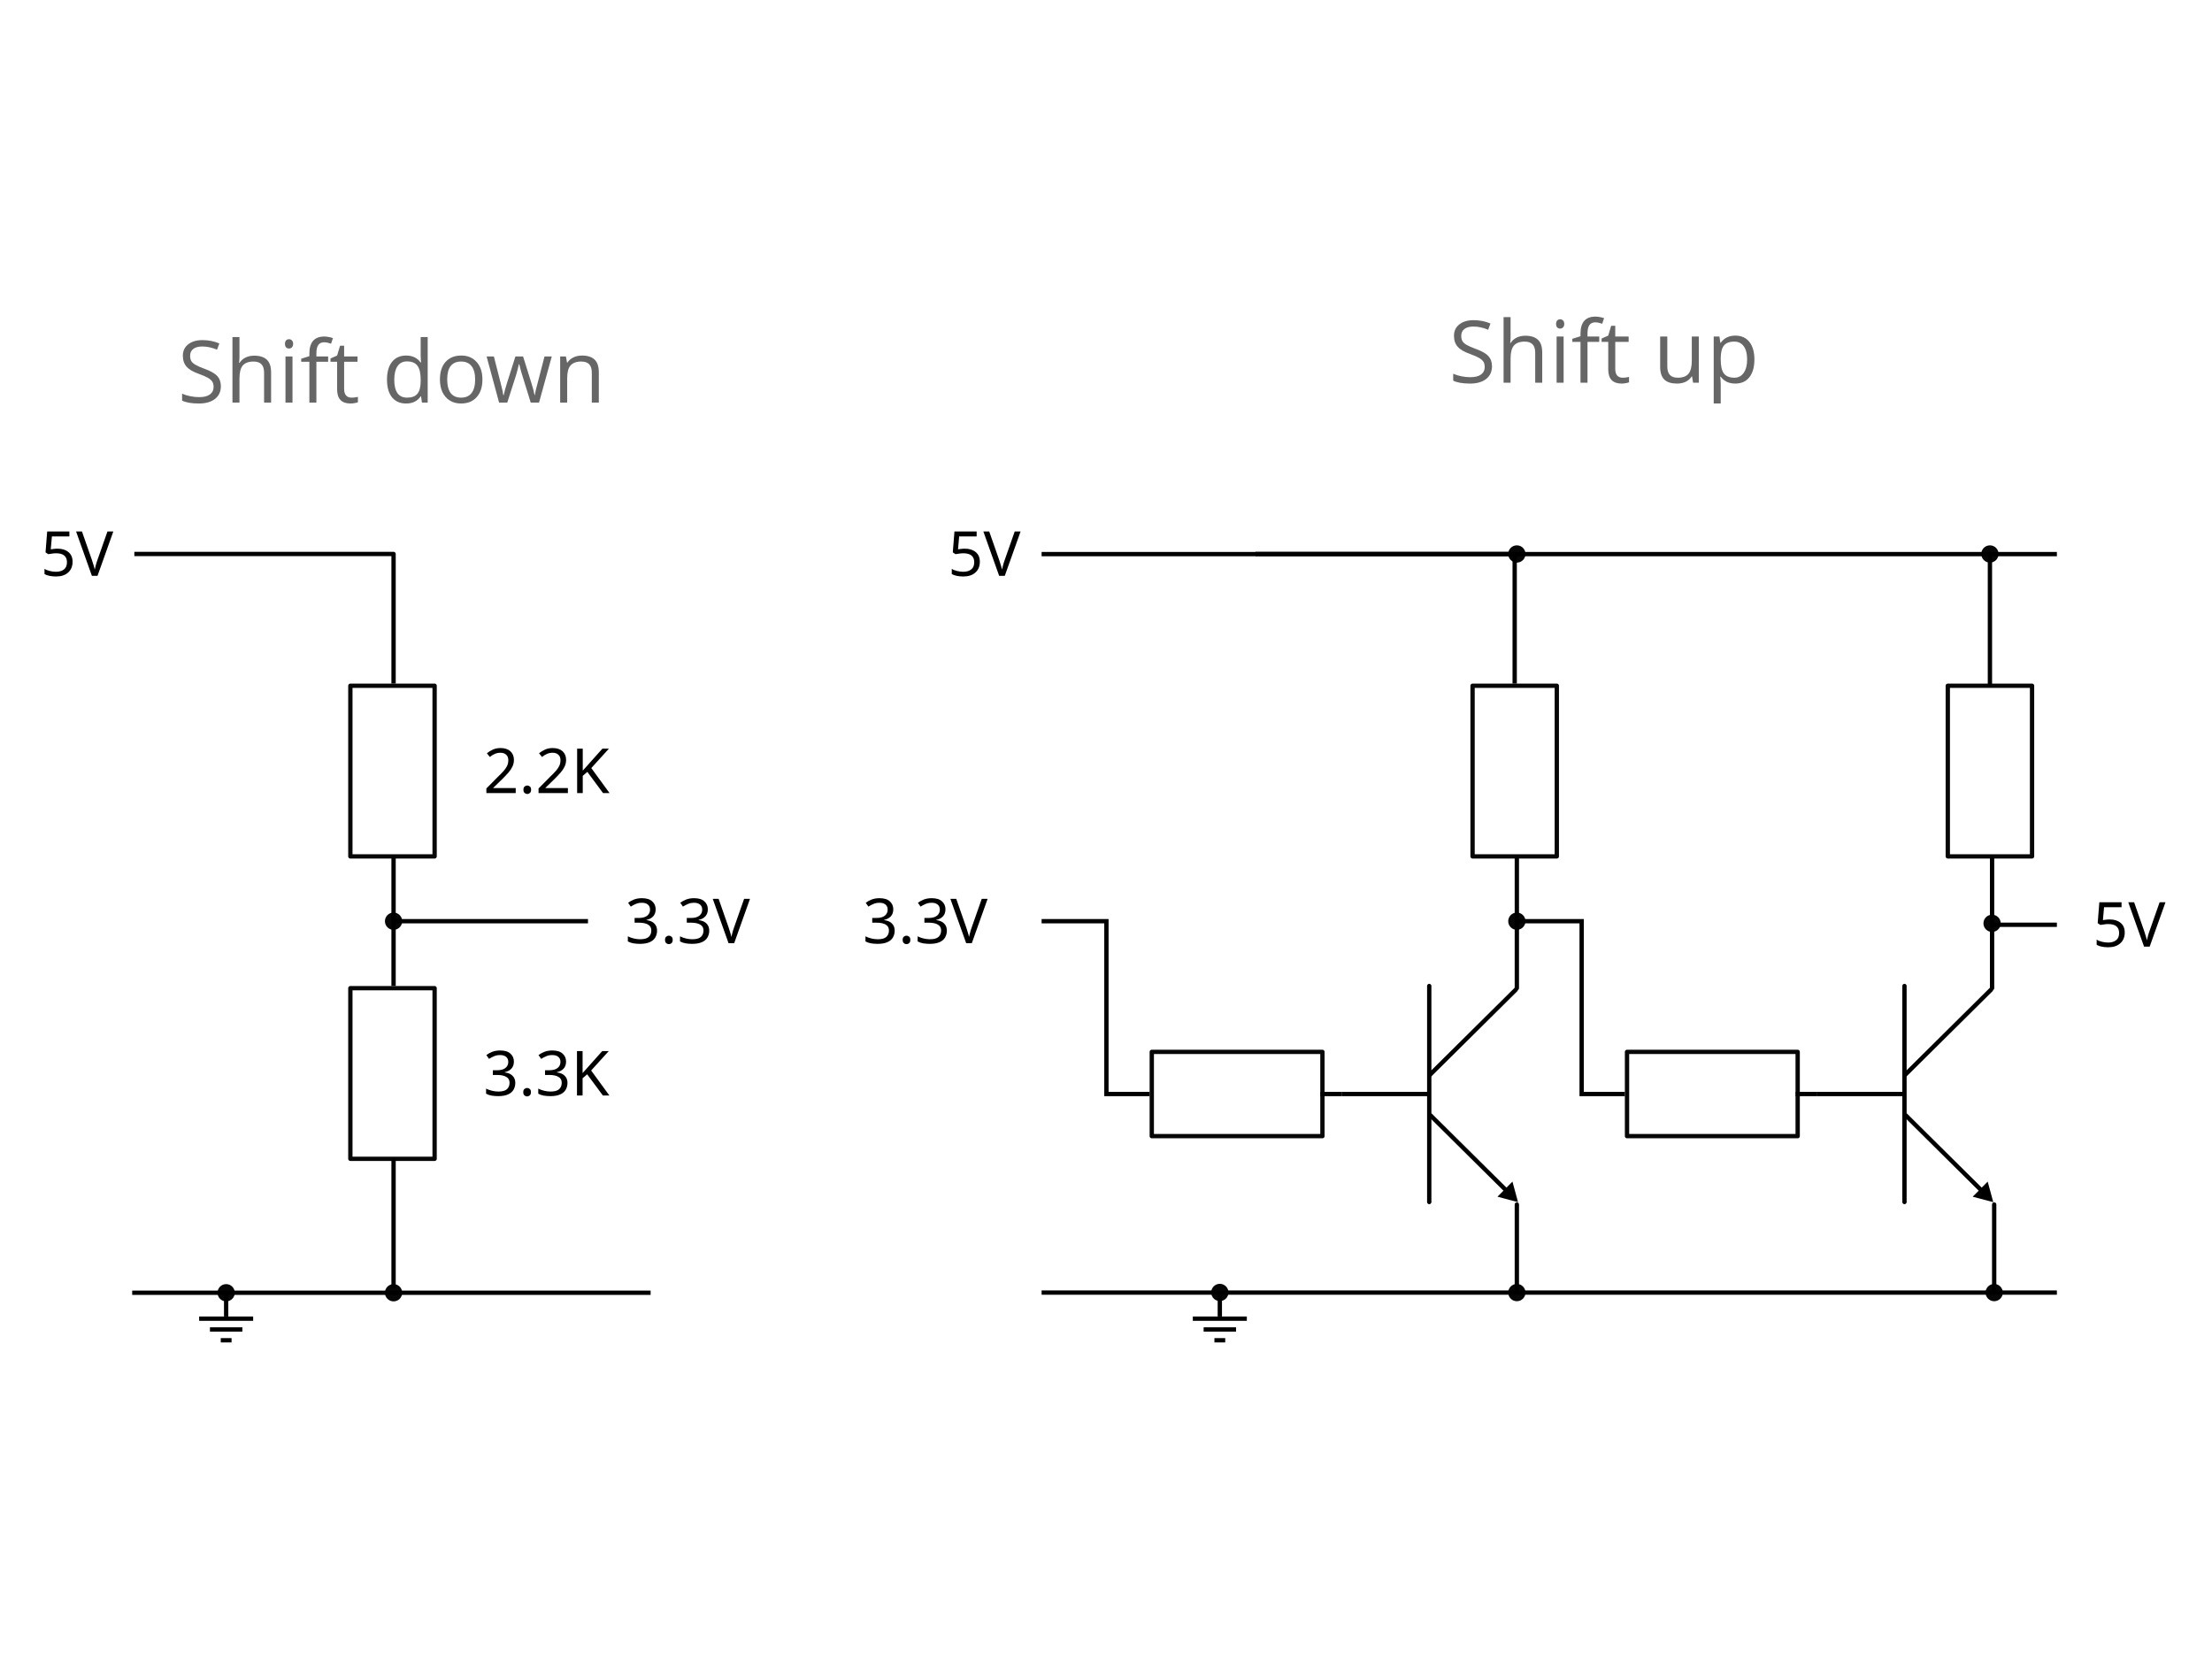
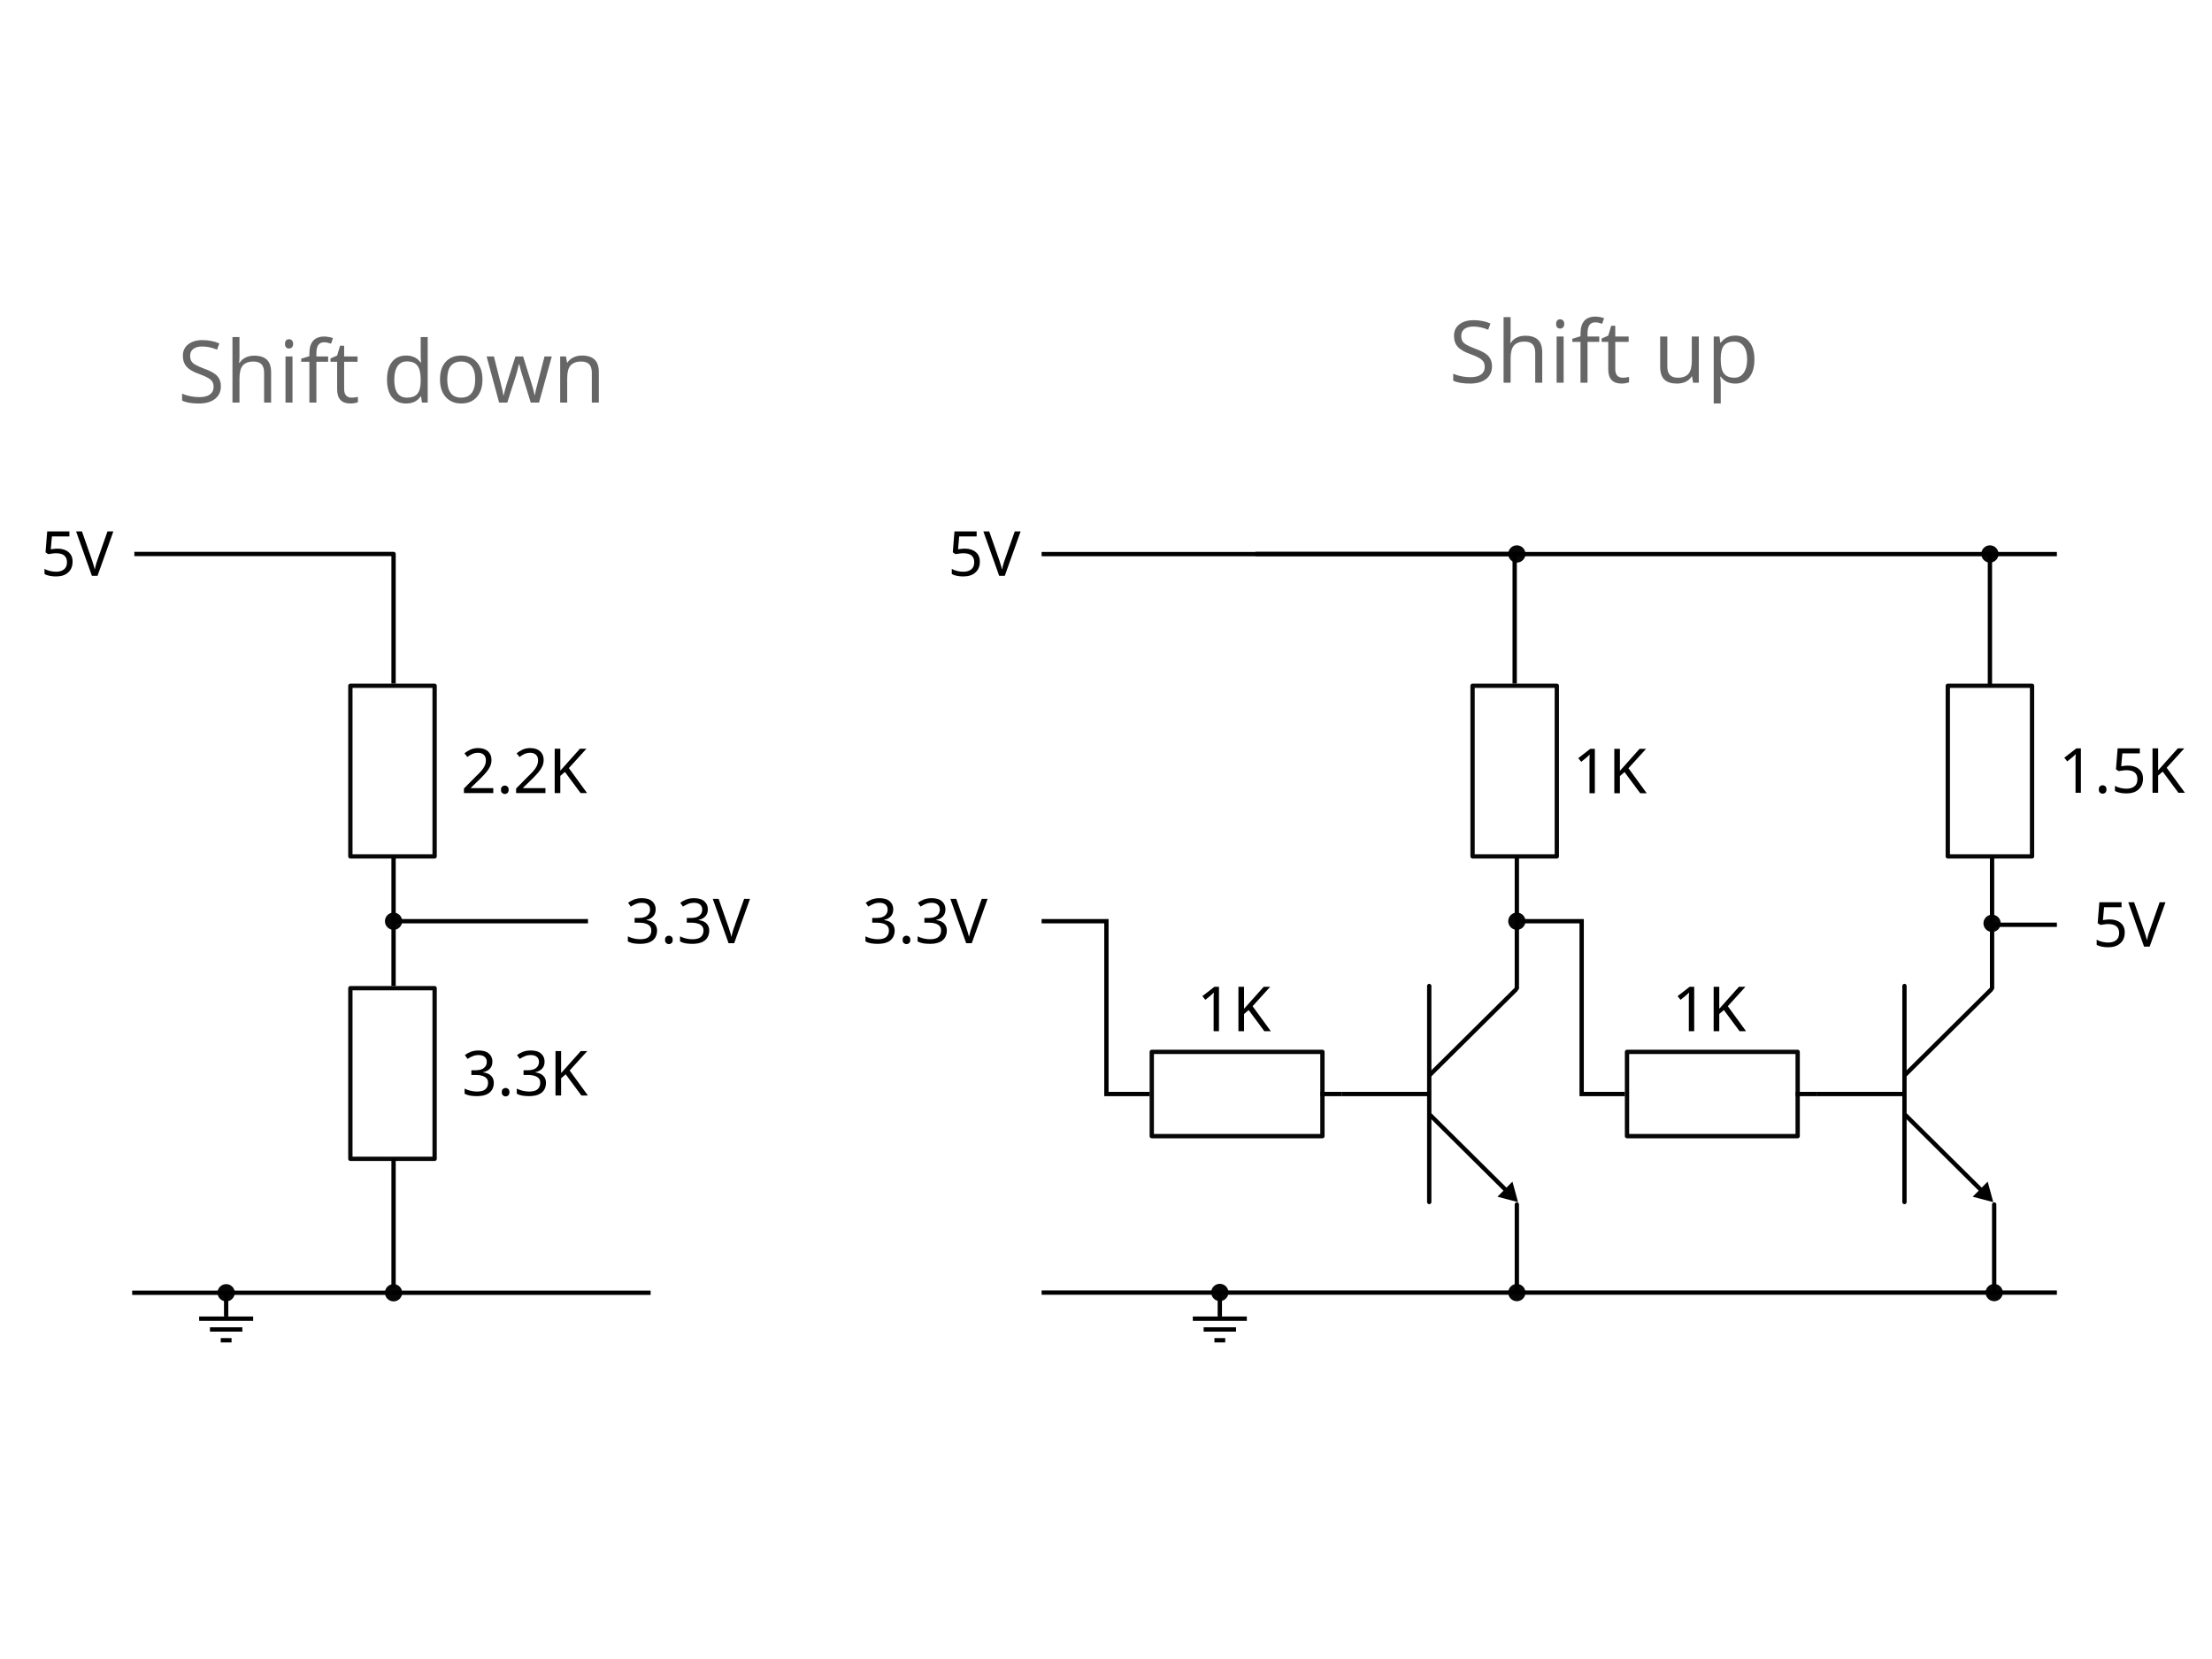
- <svg xmlns="http://www.w3.org/2000/svg" width="1024" height="768" viewBox="0 0 270.933 203.2" version="1.1" id="svg8">
+ <svg xmlns="http://www.w3.org/2000/svg" width="1092.267" height="819.2" viewBox="0.0 0.0 288.996 216.747" version="1.1" id="svg8">
  <defs id="defs2">
-     <marker orient="auto" refY="0.0" refX="0.0" id="TriangleOutM" style="overflow:visible">
-       <path id="path4417" d="M 5.77,0.0 L -2.88,5.0 L -2.88,-5.0 L 5.77,0.0 z " style="fill-rule:evenodd;stroke:#000000;stroke-width:1pt;stroke-opacity:1;fill:#000000;fill-opacity:1" transform="scale(0.4)" />
+     <marker style="overflow:visible" id="TriangleOutM" refX="0.0" refY="0.0" orient="auto">
+       <path transform="scale(0.4)" style="fill-rule:evenodd;stroke:#000000;stroke-width:1pt;stroke-opacity:1;fill:#000000;fill-opacity:1" d="M 5.77,0.0 L -2.88,5.0 L -2.88,-5.0 L 5.77,0.0 z " id="path4417" />
    </marker>
-     <marker orient="auto" refY="0.0" refX="0.0" id="TriangleOutS" style="overflow:visible">
-       <path id="path4420" d="M 5.77,0.0 L -2.88,5.0 L -2.88,-5.0 L 5.77,0.0 z " style="fill-rule:evenodd;stroke:#000000;stroke-width:1pt;stroke-opacity:1;fill:#000000;fill-opacity:1" transform="scale(0.2)" />
+     <marker style="overflow:visible" id="TriangleOutS" refX="0.0" refY="0.0" orient="auto">
+       <path transform="scale(0.2)" style="fill-rule:evenodd;stroke:#000000;stroke-width:1pt;stroke-opacity:1;fill:#000000;fill-opacity:1" d="M 5.77,0.0 L -2.88,5.0 L -2.88,-5.0 L 5.77,0.0 z " id="path4420" />
    </marker>
-     <marker orient="auto" refY="0.0" refX="0.0" id="SquareS" style="overflow:visible">
-       <path id="path4348" d="M -5.0,-5.0 L -5.0,5.0 L 5.0,5.0 L 5.0,-5.0 L -5.0,-5.0 z " style="fill-rule:evenodd;stroke:#000000;stroke-width:1pt;stroke-opacity:1;fill:#000000;fill-opacity:1" transform="scale(0.2)" />
+     <marker style="overflow:visible" id="SquareS" refX="0.0" refY="0.0" orient="auto">
+       <path transform="scale(0.2)" style="fill-rule:evenodd;stroke:#000000;stroke-width:1pt;stroke-opacity:1;fill:#000000;fill-opacity:1" d="M -5.0,-5.0 L -5.0,5.0 L 5.0,5.0 L 5.0,-5.0 L -5.0,-5.0 z " id="path4348" />
    </marker>
-     <marker orient="auto" refY="0.0" refX="0.0" id="Arrow1Mend" style="overflow:visible;">
-       <path id="path4281" d="M 0.0,0.0 L 5.0,-5.0 L -12.5,0.0 L 5.0,5.0 L 0.0,0.0 z " style="fill-rule:evenodd;stroke:#000000;stroke-width:1pt;stroke-opacity:1;fill:#000000;fill-opacity:1" transform="scale(0.4) rotate(180) translate(10,0)" />
+     <marker style="overflow:visible;" id="Arrow1Mend" refX="0.0" refY="0.0" orient="auto">
+       <path transform="scale(0.4) rotate(180) translate(10,0)" style="fill-rule:evenodd;stroke:#000000;stroke-width:1pt;stroke-opacity:1;fill:#000000;fill-opacity:1" d="M 0.0,0.0 L 5.0,-5.0 L -12.5,0.0 L 5.0,5.0 L 0.0,0.0 z " id="path4281" />
    </marker>
-     <marker orient="auto" refY="0" refX="0" id="TriangleOutM-4" style="overflow:visible">
-       <path id="path4417-5" d="m 5.77,0 -8.65,5 0,-10 8.65,5 z" style="fill:#000000;fill-opacity:1;fill-rule:evenodd;stroke:#000000;stroke-width:1pt;stroke-opacity:1" transform="scale(0.4,0.4)" />
+     <marker style="overflow:visible" id="TriangleOutM-4" refX="0" refY="0" orient="auto">
+       <path transform="scale(0.4,0.4)" style="fill:#000000;fill-opacity:1;fill-rule:evenodd;stroke:#000000;stroke-width:1pt;stroke-opacity:1" d="m 5.77,0 -8.65,5 0,-10 8.65,5 z" id="path4417-5" />
    </marker>
-     <marker orient="auto" refY="0" refX="0" id="TriangleOutM-41" style="overflow:visible">
-       <path id="path4417-9" d="m 5.77,0 -8.65,5 0,-10 8.65,5 z" style="fill:#000000;fill-opacity:1;fill-rule:evenodd;stroke:#000000;stroke-width:1pt;stroke-opacity:1" transform="scale(0.4,0.4)" />
+     <marker style="overflow:visible" id="TriangleOutM-41" refX="0" refY="0" orient="auto">
+       <path transform="scale(0.4,0.4)" style="fill:#000000;fill-opacity:1;fill-rule:evenodd;stroke:#000000;stroke-width:1pt;stroke-opacity:1" d="m 5.77,0 -8.65,5 0,-10 8.65,5 z" id="path4417-9" />
    </marker>
  </defs>
-   <g id="layer1" transform="translate(0,-93.79998)">
-     <g id="g4828" transform="translate(0.5802635,23.40238)">
-       <text id="text7918" y="140.928" x="4.388" style="font-style:normal;font-variant:normal;font-weight:normal;font-stretch:normal;font-size:7.607px;line-height:125%;font-family:'Droid Sans Mono';-inkscape-font-specification:'Droid Sans Mono, Normal';text-align:start;letter-spacing:0px;word-spacing:0px;writing-mode:lr-tb;text-anchor:start;fill:#000000;fill-opacity:1;stroke:none;stroke-width:1px;stroke-linecap:butt;stroke-linejoin:miter;stroke-opacity:1" xml:space="preserve">
-         <tspan y="140.928" x="4.388" id="tspan7920">5V</tspan>
-       </text>
-       <text id="text7918-1" y="185.926" x="75.978" style="font-style:normal;font-variant:normal;font-weight:normal;font-stretch:normal;font-size:7.607px;line-height:125%;font-family:'Droid Sans Mono';-inkscape-font-specification:'Droid Sans Mono, Normal';text-align:start;letter-spacing:0px;word-spacing:0px;writing-mode:lr-tb;text-anchor:start;fill:#000000;fill-opacity:1;stroke:none;stroke-width:1px;stroke-linecap:butt;stroke-linejoin:miter;stroke-opacity:1" xml:space="preserve">
-         <tspan y="185.926" x="75.978" id="tspan7940">3.3V</tspan>
-       </text>
-       <g id="g4807">
-         <rect style="opacity:0.97;fill:none;fill-opacity:1;stroke:#000000;stroke-width:0.529;stroke-linecap:round;stroke-linejoin:round;stroke-miterlimit:4;stroke-dasharray:none;stroke-opacity:1" id="rect7814" width="10.319" height="20.902" x="42.333" y="154.39" />
-         <rect style="opacity:0.97;fill:none;fill-opacity:1;stroke:#000000;stroke-width:0.529;stroke-linecap:round;stroke-linejoin:round;stroke-miterlimit:4;stroke-dasharray:none;stroke-opacity:1" id="rect7814-4" width="10.319" height="20.902" x="42.333" y="191.431" />
-         <path style="fill:none;fill-rule:evenodd;stroke:#000000;stroke-width:0.529;stroke-linecap:butt;stroke-linejoin:miter;stroke-miterlimit:4;stroke-dasharray:none;stroke-opacity:1" d="m 47.625,183.229 23.813,0" id="path7831-7" />
-         <path style="fill:none;fill-rule:evenodd;stroke:#000000;stroke-width:0.529;stroke-linecap:butt;stroke-linejoin:miter;stroke-miterlimit:4;stroke-dasharray:none;stroke-opacity:1" d="m 15.61,228.737 63.5,0" id="path7831-1" />
-         <path style="fill:none;fill-rule:evenodd;stroke:#000000;stroke-width:0.529;stroke-linecap:butt;stroke-linejoin:miter;stroke-miterlimit:4;stroke-dasharray:none;stroke-opacity:1" d="m 47.625,175.292 0,15.875" id="path7831-2-2" />
-         <path style="fill:none;fill-rule:evenodd;stroke:#000000;stroke-width:0.529;stroke-linecap:butt;stroke-linejoin:miter;stroke-miterlimit:4;stroke-dasharray:none;stroke-opacity:1" d="m 47.625,212.333 0,15.875" id="path7831-2-1" />
-         <circle style="opacity:0.97;fill:#000000;fill-opacity:1;stroke:none;stroke-width:0.529;stroke-linecap:butt;stroke-linejoin:round;stroke-miterlimit:4;stroke-dasharray:none;stroke-opacity:1" id="path7899" cx="47.625" cy="183.229" r="1.058" />
-         <circle style="opacity:0.97;fill:#000000;fill-opacity:1;stroke:none;stroke-width:0.529;stroke-linecap:butt;stroke-linejoin:round;stroke-miterlimit:4;stroke-dasharray:none;stroke-opacity:1" id="path7899-4" cx="47.625" cy="228.737" r="1.058" />
-         <path style="fill:none;fill-rule:evenodd;stroke:#000000;stroke-width:0.529;stroke-linecap:butt;stroke-linejoin:round;stroke-miterlimit:4;stroke-dasharray:none;stroke-opacity:1" d="m 15.875,138.25 31.75,0 0,15.875" id="path7916" />
-         <text xml:space="preserve" style="font-style:normal;font-variant:normal;font-weight:normal;font-stretch:normal;font-size:7.607px;line-height:125%;font-family:'Droid Sans Mono';-inkscape-font-specification:'Droid Sans Mono, Normal';text-align:start;letter-spacing:0px;word-spacing:0px;writing-mode:lr-tb;text-anchor:start;fill:#000000;fill-opacity:1;stroke:none;stroke-width:1px;stroke-linecap:butt;stroke-linejoin:miter;stroke-opacity:1" x="58.633" y="167.537" id="text7918-3">
-           <tspan id="tspan4173" x="58.633" y="167.537">2.2K</tspan>
-         </text>
-         <text xml:space="preserve" style="font-style:normal;font-variant:normal;font-weight:normal;font-stretch:normal;font-size:7.607px;line-height:125%;font-family:'Droid Sans Mono';-inkscape-font-specification:'Droid Sans Mono, Normal';text-align:start;letter-spacing:0px;word-spacing:0px;writing-mode:lr-tb;text-anchor:start;fill:#000000;fill-opacity:1;stroke:none;stroke-width:1px;stroke-linecap:butt;stroke-linejoin:miter;stroke-opacity:1" x="58.614" y="204.579" id="text7918-3-1">
-           <tspan id="tspan4193" x="58.614" y="204.579">3.3K</tspan>
-         </text>
-         <g id="g4254" transform="translate(-5.291667,-1.587557)">
-           <path id="path4207" d="m 29.104,233.5 6.615,0" style="fill:none;fill-rule:evenodd;stroke:#000000;stroke-width:0.529;stroke-linecap:butt;stroke-linejoin:miter;stroke-miterlimit:4;stroke-dasharray:none;stroke-opacity:1" />
-           <path id="path4207-8" d="m 30.427,234.823 3.969,0" style="fill:none;fill-rule:evenodd;stroke:#000000;stroke-width:0.529;stroke-linecap:butt;stroke-linejoin:miter;stroke-miterlimit:4;stroke-dasharray:none;stroke-opacity:1" />
-           <path id="path4207-8-8" d="m 31.75,236.146 1.323,0" style="fill:none;fill-rule:evenodd;stroke:#000000;stroke-width:0.529;stroke-linecap:butt;stroke-linejoin:miter;stroke-miterlimit:4;stroke-dasharray:none;stroke-opacity:1" />
-           <path id="path7831-2-1-4" d="m 32.411,230.59 0,2.646" style="fill:none;fill-rule:evenodd;stroke:#000000;stroke-width:0.529;stroke-linecap:butt;stroke-linejoin:miter;stroke-miterlimit:4;stroke-dasharray:none;stroke-opacity:1" />
-         </g>
-         <circle style="opacity:0.97;fill:#000000;fill-opacity:1;stroke:none;stroke-width:0.529;stroke-linecap:butt;stroke-linejoin:round;stroke-miterlimit:4;stroke-dasharray:none;stroke-opacity:1" id="path7899-4-4-0" cx="27.12" cy="228.737" r="1.058" />
-       </g>
-       <g transform="translate(7.937496,5.7990765e-5)" id="g5083">
-         <g id="g4571" transform="translate(-8.178686,21.16667)">
-           <path id="path4260" d="m 174.719,170 0,26.458" style="fill:none;fill-rule:evenodd;stroke:#000000;stroke-width:0.529;stroke-linecap:round;stroke-linejoin:miter;stroke-miterlimit:4;stroke-dasharray:none;stroke-opacity:1" />
-           <path id="path4262" d="m 174.797,185.77 9.73,9.642" style="fill:none;fill-rule:evenodd;stroke:#000000;stroke-width:0.529;stroke-linecap:butt;stroke-linejoin:miter;stroke-miterlimit:4;stroke-dasharray:none;stroke-opacity:1;marker-end:url(#TriangleOutM)" />
-           <path id="path4264" d="m 174.719,180.957 10.677,-10.583" style="fill:none;fill-rule:evenodd;stroke:#000000;stroke-width:0.529;stroke-linecap:butt;stroke-linejoin:miter;stroke-miterlimit:4;stroke-dasharray:none;stroke-opacity:1" />
-         </g>
-         <path style="fill:none;fill-rule:evenodd;stroke:#000000;stroke-width:0.529;stroke-linecap:butt;stroke-linejoin:miter;stroke-miterlimit:4;stroke-dasharray:none;stroke-opacity:1" d="m 155.863,204.396 10.677,0" id="path4266" />
-         <path style="fill:none;fill-rule:evenodd;stroke:#000000;stroke-width:0.529;stroke-linecap:butt;stroke-linejoin:miter;stroke-miterlimit:4;stroke-dasharray:none;stroke-opacity:1" d="m 153.217,204.396 2.646,10e-6" id="path7831-7-5" />
-         <rect style="opacity:0.97;fill:none;fill-opacity:1;stroke:#000000;stroke-width:0.529;stroke-linecap:round;stroke-linejoin:round;stroke-miterlimit:4;stroke-dasharray:none;stroke-opacity:1" id="rect7814-6" width="10.319" height="20.902" x="171.847" y="154.39" />
-         <path style="fill:none;fill-rule:evenodd;stroke:#000000;stroke-width:0.529;stroke-linecap:round;stroke-linejoin:miter;stroke-miterlimit:4;stroke-dasharray:none;stroke-dashoffset:0;stroke-opacity:1" d="m 177.271,175.552 0,15.875" id="path7831-2-2-5" />
-         <rect style="opacity:0.97;fill:none;fill-opacity:1;stroke:#000000;stroke-width:0.529;stroke-linecap:round;stroke-linejoin:round;stroke-miterlimit:4;stroke-dasharray:none;stroke-opacity:1" id="rect7814-6-6" width="10.319" height="20.902" x="-209.555" y="132.556" transform="matrix(0,-1,1,0,0,0)" />
-         <path style="fill:none;fill-rule:evenodd;stroke:#000000;stroke-width:0.529;stroke-linecap:butt;stroke-linejoin:miter;stroke-miterlimit:4;stroke-dasharray:none;stroke-opacity:1" d="m 119.062,228.717 124.354,0" id="path7831-1-8" />
-         <circle style="opacity:0.97;fill:#000000;fill-opacity:1;stroke:none;stroke-width:0.529;stroke-linecap:butt;stroke-linejoin:round;stroke-miterlimit:4;stroke-dasharray:none;stroke-opacity:1" id="path7899-4-4" cx="140.891" cy="228.701" r="1.058" />
-         <path style="fill:none;fill-rule:evenodd;stroke:#000000;stroke-width:0.529;stroke-linecap:butt;stroke-linejoin:round;stroke-miterlimit:4;stroke-dasharray:none;stroke-opacity:1" d="m 145.256,138.25 31.75,0 0,15.875" id="path7916-9" />
-         <g id="g4571-7" transform="translate(50.02966,21.16661)">
-           <path id="path4260-4" d="m 174.719,170 0,26.458" style="fill:none;fill-rule:evenodd;stroke:#000000;stroke-width:0.529;stroke-linecap:round;stroke-linejoin:miter;stroke-miterlimit:4;stroke-dasharray:none;stroke-opacity:1" />
-           <path id="path4262-1" d="m 174.797,185.77 9.73,9.642" style="fill:none;fill-rule:evenodd;stroke:#000000;stroke-width:0.529;stroke-linecap:butt;stroke-linejoin:miter;stroke-miterlimit:4;stroke-dasharray:none;stroke-opacity:1;marker-end:url(#TriangleOutM-41)" />
-           <path id="path4264-2" d="m 174.719,180.957 10.677,-10.583" style="fill:none;fill-rule:evenodd;stroke:#000000;stroke-width:0.529;stroke-linecap:butt;stroke-linejoin:miter;stroke-miterlimit:4;stroke-dasharray:none;stroke-opacity:1" />
-         </g>
-         <path style="fill:none;fill-rule:evenodd;stroke:#000000;stroke-width:0.529;stroke-linecap:butt;stroke-linejoin:miter;stroke-miterlimit:4;stroke-dasharray:none;stroke-opacity:1" d="m 214.071,204.396 10.677,0" id="path4266-2" />
-         <path style="fill:none;fill-rule:evenodd;stroke:#000000;stroke-width:0.529;stroke-linecap:butt;stroke-linejoin:miter;stroke-miterlimit:4;stroke-dasharray:none;stroke-opacity:1" d="m 211.425,204.396 2.646,1e-5" id="path7831-7-5-1" />
-         <rect style="opacity:0.97;fill:none;fill-opacity:1;stroke:#000000;stroke-width:0.529;stroke-linecap:round;stroke-linejoin:round;stroke-miterlimit:4;stroke-dasharray:none;stroke-opacity:1" id="rect7814-6-62" width="10.319" height="20.902" x="230.055" y="154.39" />
-         <path style="fill:none;fill-rule:evenodd;stroke:#000000;stroke-width:0.529;stroke-linecap:round;stroke-linejoin:miter;stroke-miterlimit:4;stroke-dasharray:none;stroke-dashoffset:0;stroke-opacity:1" d="m 235.479,175.552 0,15.875" id="path7831-2-2-5-0" />
-         <rect style="opacity:0.97;fill:none;fill-opacity:1;stroke:#000000;stroke-width:0.529;stroke-linecap:round;stroke-linejoin:round;stroke-miterlimit:4;stroke-dasharray:none;stroke-opacity:1" id="rect7814-6-6-2" width="10.319" height="20.902" x="-209.555" y="190.765" transform="matrix(0,-1,1,0,0,0)" />
-         <path style="fill:none;fill-rule:evenodd;stroke:#000000;stroke-width:0.529;stroke-linecap:butt;stroke-linejoin:miter;stroke-miterlimit:4;stroke-dasharray:none;stroke-opacity:1" d="m 235.479,183.666 7.938,0" id="path7831-7-2" />
-         <circle style="opacity:0.97;fill:#000000;fill-opacity:1;stroke:none;stroke-width:0.529;stroke-linecap:butt;stroke-linejoin:round;stroke-miterlimit:4;stroke-dasharray:none;stroke-opacity:1" id="path7899-9" cx="235.479" cy="183.49" r="1.058" />
-         <path style="fill:none;fill-rule:evenodd;stroke:#000000;stroke-width:0.529;stroke-linecap:butt;stroke-linejoin:miter;stroke-miterlimit:4;stroke-dasharray:none;stroke-opacity:1" d="m 119.062,183.229 7.938,0 0,21.167 5.292,0" id="path4849" />
-         <path style="fill:none;fill-rule:evenodd;stroke:#000000;stroke-width:0.529;stroke-linecap:butt;stroke-linejoin:miter;stroke-miterlimit:4;stroke-dasharray:none;stroke-opacity:1" d="m 177.271,183.229 7.938,0 0,21.167 5.292,0" id="path4849-7" />
-         <circle style="opacity:0.97;fill:#000000;fill-opacity:1;stroke:none;stroke-width:0.529;stroke-linecap:butt;stroke-linejoin:round;stroke-miterlimit:4;stroke-dasharray:none;stroke-opacity:1" id="path7899-9-4" cx="177.271" cy="183.229" r="1.058" />
-         <g id="g4254-8-3" transform="translate(108.4792,-1.587557)">
-           <path id="path4207-83-5" d="m 29.104,233.5 6.615,0" style="fill:none;fill-rule:evenodd;stroke:#000000;stroke-width:0.529;stroke-linecap:butt;stroke-linejoin:miter;stroke-miterlimit:4;stroke-dasharray:none;stroke-opacity:1" />
-           <path id="path4207-8-87-6" d="m 30.427,234.823 3.969,0" style="fill:none;fill-rule:evenodd;stroke:#000000;stroke-width:0.529;stroke-linecap:butt;stroke-linejoin:miter;stroke-miterlimit:4;stroke-dasharray:none;stroke-opacity:1" />
-           <path id="path4207-8-8-5-1" d="m 31.75,236.146 1.323,0" style="fill:none;fill-rule:evenodd;stroke:#000000;stroke-width:0.529;stroke-linecap:butt;stroke-linejoin:miter;stroke-miterlimit:4;stroke-dasharray:none;stroke-opacity:1" />
-           <path id="path7831-2-1-4-2-4" d="m 32.411,230.59 0,2.646" style="fill:none;fill-rule:evenodd;stroke:#000000;stroke-width:0.529;stroke-linecap:butt;stroke-linejoin:miter;stroke-miterlimit:4;stroke-dasharray:none;stroke-opacity:1" />
-         </g>
-         <path style="fill:none;fill-rule:evenodd;stroke:#000000;stroke-width:0.529;stroke-linecap:butt;stroke-linejoin:miter;stroke-miterlimit:4;stroke-dasharray:none;stroke-opacity:1" d="m 119.062,138.266 124.354,0" id="path7831-1-8-0" />
-         <circle style="opacity:0.97;fill:#000000;fill-opacity:1;stroke:none;stroke-width:0.529;stroke-linecap:butt;stroke-linejoin:round;stroke-miterlimit:4;stroke-dasharray:none;stroke-opacity:1" id="path7899-4-4-3" cx="177.271" cy="138.25" r="1.058" />
-         <path style="fill:none;fill-rule:evenodd;stroke:#000000;stroke-width:0.529;stroke-linecap:round;stroke-linejoin:miter;stroke-miterlimit:4;stroke-dasharray:none;stroke-dashoffset:0;stroke-opacity:1" d="m 235.215,138.254 0,15.875" id="path7831-2-2-5-0-1" />
-         <circle style="opacity:0.97;fill:#000000;fill-opacity:1;stroke:none;stroke-width:0.529;stroke-linecap:butt;stroke-linejoin:round;stroke-miterlimit:4;stroke-dasharray:none;stroke-opacity:1" id="path7899-4-4-3-2" cx="235.215" cy="138.25" r="1.058" />
-         <path style="fill:none;fill-rule:evenodd;stroke:#000000;stroke-width:0.529;stroke-linecap:round;stroke-linejoin:miter;stroke-miterlimit:4;stroke-dasharray:none;stroke-dashoffset:0;stroke-opacity:1" d="m 235.737,217.93 0,10.583" id="path7831-2-2-5-0-7" />
-         <path style="fill:none;fill-rule:evenodd;stroke:#000000;stroke-width:0.529;stroke-linecap:round;stroke-linejoin:miter;stroke-miterlimit:4;stroke-dasharray:none;stroke-dashoffset:0;stroke-opacity:1" d="m 177.271,217.93 0,10.583" id="path7831-2-2-5-0-7-7" />
-         <circle style="opacity:0.97;fill:#000000;fill-opacity:1;stroke:none;stroke-width:0.529;stroke-linecap:butt;stroke-linejoin:round;stroke-miterlimit:4;stroke-dasharray:none;stroke-opacity:1" id="path7899-4-4-9" cx="235.737" cy="228.717" r="1.058" />
-         <circle style="opacity:0.97;fill:#000000;fill-opacity:1;stroke:none;stroke-width:0.529;stroke-linecap:butt;stroke-linejoin:round;stroke-miterlimit:4;stroke-dasharray:none;stroke-opacity:1" id="path7899-4-4-8" cx="177.271" cy="228.717" r="1.058" />
-         <text xml:space="preserve" style="font-style:normal;font-variant:normal;font-weight:normal;font-stretch:normal;font-size:7.607px;line-height:125%;font-family:'Droid Sans Mono';-inkscape-font-specification:'Droid Sans Mono, Normal';text-align:start;letter-spacing:0px;word-spacing:0px;writing-mode:lr-tb;text-anchor:start;fill:#000000;fill-opacity:1;stroke:none;stroke-width:1px;stroke-linecap:butt;stroke-linejoin:miter;stroke-opacity:1" x="247.805" y="186.344" id="text7918-7">
-           <tspan id="tspan7920-6" x="247.805" y="186.344">5V</tspan>
-         </text>
-       </g>
-       <text id="text7918-1-0" y="185.926" x="105.082" style="font-style:normal;font-variant:normal;font-weight:normal;font-stretch:normal;font-size:7.607px;line-height:125%;font-family:'Droid Sans Mono';-inkscape-font-specification:'Droid Sans Mono, Normal';text-align:start;letter-spacing:0px;word-spacing:0px;writing-mode:lr-tb;text-anchor:start;fill:#000000;fill-opacity:1;stroke:none;stroke-width:1px;stroke-linecap:butt;stroke-linejoin:miter;stroke-opacity:1" xml:space="preserve">
-         <tspan y="185.926" x="105.082" id="tspan7940-1">3.3V</tspan>
-       </text>
-       <text id="text7918-0" y="140.928" x="115.513" style="font-style:normal;font-variant:normal;font-weight:normal;font-stretch:normal;font-size:7.607px;line-height:125%;font-family:'Droid Sans Mono';-inkscape-font-specification:'Droid Sans Mono, Normal';text-align:start;letter-spacing:0px;word-spacing:0px;writing-mode:lr-tb;text-anchor:start;fill:#000000;fill-opacity:1;stroke:none;stroke-width:1px;stroke-linecap:butt;stroke-linejoin:miter;stroke-opacity:1" xml:space="preserve">
-         <tspan y="140.928" x="115.513" id="tspan7920-2">5V</tspan>
-       </text>
-       <text id="text4951" y="119.709" x="21.176" style="font-style:normal;font-variant:normal;font-weight:normal;font-stretch:normal;font-size:10.583px;line-height:125%;font-family:'Open Sans';-inkscape-font-specification:'Open Sans, Normal';text-align:start;letter-spacing:0px;word-spacing:0px;writing-mode:lr-tb;text-anchor:start;fill:#666666;fill-opacity:1;stroke:none;stroke-width:0.265;stroke-linecap:butt;stroke-linejoin:miter;stroke-miterlimit:4;stroke-dasharray:none;stroke-opacity:1" xml:space="preserve">
-         <tspan y="119.709" x="21.176" id="tspan5765">Shift down</tspan>
-       </text>
-       <text id="text4951-2" y="117.27" x="176.869" style="font-style:normal;font-variant:normal;font-weight:normal;font-stretch:normal;font-size:10.583px;line-height:125%;font-family:'Open Sans';-inkscape-font-specification:'Open Sans, Normal';text-align:start;letter-spacing:0px;word-spacing:0px;writing-mode:lr-tb;text-anchor:start;fill:#666666;fill-opacity:1;stroke:none;stroke-width:0.265;stroke-linecap:butt;stroke-linejoin:miter;stroke-miterlimit:4;stroke-dasharray:none;stroke-opacity:1" xml:space="preserve">
-         <tspan y="117.27" x="176.869" id="tspan4805">Shift up</tspan>
-       </text>
+   <g transform="matrix(1.066667,0,0,1.066667,0,-100.0533)" id="layer1">
+     <text id="text7918" y="164.33" x="4.968" style="font-style:normal;font-variant:normal;font-weight:normal;font-stretch:normal;line-height:0%;font-family:'Droid Sans Mono';-inkscape-font-specification:'Droid Sans Mono, Normal';text-align:start;letter-spacing:0px;word-spacing:0px;writing-mode:lr-tb;text-anchor:start;fill:#000000;fill-opacity:1;stroke:none;stroke-width:1px;stroke-linecap:butt;stroke-linejoin:miter;stroke-opacity:1" xml:space="preserve">
+       <tspan y="164.33" x="4.968" id="tspan7920" style="font-size:7.607px;line-height:1.25">5V</tspan>
+     </text>
+     <text id="text7918-1" y="209.328" x="76.558" style="font-style:normal;font-variant:normal;font-weight:normal;font-stretch:normal;line-height:0%;font-family:'Droid Sans Mono';-inkscape-font-specification:'Droid Sans Mono, Normal';text-align:start;letter-spacing:0px;word-spacing:0px;writing-mode:lr-tb;text-anchor:start;fill:#000000;fill-opacity:1;stroke:none;stroke-width:1px;stroke-linecap:butt;stroke-linejoin:miter;stroke-opacity:1" xml:space="preserve">
+       <tspan y="209.328" x="76.558" id="tspan7940" style="font-size:7.607px;line-height:1.25">3.3V</tspan>
+     </text>
+     <rect y="177.792" x="42.914" height="20.902" width="10.319" id="rect7814" style="opacity:0.97;fill:none;fill-opacity:1;stroke:#000000;stroke-width:0.529;stroke-linecap:round;stroke-linejoin:round;stroke-miterlimit:4;stroke-dasharray:none;stroke-opacity:1" />
+     <rect y="214.834" x="42.914" height="20.902" width="10.319" id="rect7814-4" style="opacity:0.97;fill:none;fill-opacity:1;stroke:#000000;stroke-width:0.529;stroke-linecap:round;stroke-linejoin:round;stroke-miterlimit:4;stroke-dasharray:none;stroke-opacity:1" />
+     <path id="path7831-7" d="M 48.205,206.632 H 72.018" style="fill:none;fill-rule:evenodd;stroke:#000000;stroke-width:0.529;stroke-linecap:butt;stroke-linejoin:miter;stroke-miterlimit:4;stroke-dasharray:none;stroke-opacity:1" />
+     <path id="path7831-1" d="M 16.191,252.14 H 79.691" style="fill:none;fill-rule:evenodd;stroke:#000000;stroke-width:0.529;stroke-linecap:butt;stroke-linejoin:miter;stroke-miterlimit:4;stroke-dasharray:none;stroke-opacity:1" />
+     <path id="path7831-2-2" d="m 48.205,198.694 v 15.875" style="fill:none;fill-rule:evenodd;stroke:#000000;stroke-width:0.529;stroke-linecap:butt;stroke-linejoin:miter;stroke-miterlimit:4;stroke-dasharray:none;stroke-opacity:1" />
+     <path id="path7831-2-1" d="m 48.205,235.736 v 15.875" style="fill:none;fill-rule:evenodd;stroke:#000000;stroke-width:0.529;stroke-linecap:butt;stroke-linejoin:miter;stroke-miterlimit:4;stroke-dasharray:none;stroke-opacity:1" />
+     <circle r="1.058" cy="206.632" cx="48.205" id="path7899" style="opacity:0.97;fill:#000000;fill-opacity:1;stroke:none;stroke-width:0.529;stroke-linecap:butt;stroke-linejoin:round;stroke-miterlimit:4;stroke-dasharray:none;stroke-opacity:1" />
+     <circle r="1.058" cy="252.14" cx="48.205" id="path7899-4" style="opacity:0.97;fill:#000000;fill-opacity:1;stroke:none;stroke-width:0.529;stroke-linecap:butt;stroke-linejoin:round;stroke-miterlimit:4;stroke-dasharray:none;stroke-opacity:1" />
+     <path id="path7916" d="m 16.455,161.652 h 31.75 v 15.875" style="fill:none;fill-rule:evenodd;stroke:#000000;stroke-width:0.529;stroke-linecap:butt;stroke-linejoin:round;stroke-miterlimit:4;stroke-dasharray:none;stroke-opacity:1" />
+     <text id="text7918-3" y="190.94" x="56.464" style="font-style:normal;font-variant:normal;font-weight:normal;font-stretch:normal;line-height:0%;font-family:'Droid Sans Mono';-inkscape-font-specification:'Droid Sans Mono, Normal';text-align:start;letter-spacing:0px;word-spacing:0px;writing-mode:lr-tb;text-anchor:start;fill:#000000;fill-opacity:1;stroke:none;stroke-width:1px;stroke-linecap:butt;stroke-linejoin:miter;stroke-opacity:1" xml:space="preserve">
+       <tspan style="font-size:7.607px;line-height:1.25" y="190.94" x="56.464" id="tspan4173">2.2K</tspan>
+     </text>
+     <text id="text7918-3-1" y="227.981" x="56.564" style="font-style:normal;font-variant:normal;font-weight:normal;font-stretch:normal;line-height:0%;font-family:'Droid Sans Mono';-inkscape-font-specification:'Droid Sans Mono, Normal';text-align:start;letter-spacing:0px;word-spacing:0px;writing-mode:lr-tb;text-anchor:start;fill:#000000;fill-opacity:1;stroke:none;stroke-width:1px;stroke-linecap:butt;stroke-linejoin:miter;stroke-opacity:1" xml:space="preserve">
+       <tspan style="font-size:7.607px;line-height:1.25" y="227.981" x="56.564" id="tspan4193">3.3K</tspan>
+     </text>
+     <g transform="translate(-4.711404,21.81483)" id="g4254">
+       <path style="fill:none;fill-rule:evenodd;stroke:#000000;stroke-width:0.529;stroke-linecap:butt;stroke-linejoin:miter;stroke-miterlimit:4;stroke-dasharray:none;stroke-opacity:1" d="m 29.104,233.5 h 6.615" id="path4207" />
+       <path style="fill:none;fill-rule:evenodd;stroke:#000000;stroke-width:0.529;stroke-linecap:butt;stroke-linejoin:miter;stroke-miterlimit:4;stroke-dasharray:none;stroke-opacity:1" d="m 30.427,234.823 h 3.969" id="path4207-8" />
+       <path style="fill:none;fill-rule:evenodd;stroke:#000000;stroke-width:0.529;stroke-linecap:butt;stroke-linejoin:miter;stroke-miterlimit:4;stroke-dasharray:none;stroke-opacity:1" d="M 31.75,236.146 H 33.073" id="path4207-8-8" />
+       <path style="fill:none;fill-rule:evenodd;stroke:#000000;stroke-width:0.529;stroke-linecap:butt;stroke-linejoin:miter;stroke-miterlimit:4;stroke-dasharray:none;stroke-opacity:1" d="m 32.411,230.59 v 2.646" id="path7831-2-1-4" />
    </g>
+     <circle r="1.058" cy="252.14" cx="27.7" id="path7899-4-4-0" style="opacity:0.97;fill:#000000;fill-opacity:1;stroke:none;stroke-width:0.529;stroke-linecap:butt;stroke-linejoin:round;stroke-miterlimit:4;stroke-dasharray:none;stroke-opacity:1" />
+     <g transform="translate(0.3390744,44.56911)" id="g4571">
+       <path style="fill:none;fill-rule:evenodd;stroke:#000000;stroke-width:0.529;stroke-linecap:round;stroke-linejoin:miter;stroke-miterlimit:4;stroke-dasharray:none;stroke-opacity:1" d="m 174.719,170 v 26.458" id="path4260" />
+       <path style="fill:none;fill-rule:evenodd;stroke:#000000;stroke-width:0.529;stroke-linecap:butt;stroke-linejoin:miter;stroke-miterlimit:4;stroke-dasharray:none;stroke-opacity:1;marker-end:url(#TriangleOutM)" d="m 174.797,185.77 9.73,9.642" id="path4262" />
+       <path style="fill:none;fill-rule:evenodd;stroke:#000000;stroke-width:0.529;stroke-linecap:butt;stroke-linejoin:miter;stroke-miterlimit:4;stroke-dasharray:none;stroke-opacity:1" d="m 174.719,180.957 10.677,-10.583" id="path4264" />
+     </g>
+     <path id="path4266" d="m 164.381,227.798 h 10.677" style="fill:none;fill-rule:evenodd;stroke:#000000;stroke-width:0.529;stroke-linecap:butt;stroke-linejoin:miter;stroke-miterlimit:4;stroke-dasharray:none;stroke-opacity:1" />
+     <path id="path7831-7-5" d="m 161.735,227.798 2.646,1e-5" style="fill:none;fill-rule:evenodd;stroke:#000000;stroke-width:0.529;stroke-linecap:butt;stroke-linejoin:miter;stroke-miterlimit:4;stroke-dasharray:none;stroke-opacity:1" />
+     <rect y="177.792" x="180.365" height="20.902" width="10.319" id="rect7814-6" style="opacity:0.97;fill:none;fill-opacity:1;stroke:#000000;stroke-width:0.529;stroke-linecap:round;stroke-linejoin:round;stroke-miterlimit:4;stroke-dasharray:none;stroke-opacity:1" />
+     <path id="path7831-2-2-5" d="m 185.789,198.955 v 15.875" style="fill:none;fill-rule:evenodd;stroke:#000000;stroke-width:0.529;stroke-linecap:round;stroke-linejoin:miter;stroke-miterlimit:4;stroke-dasharray:none;stroke-dashoffset:0;stroke-opacity:1" />
+     <rect transform="rotate(-90)" y="141.074" x="-232.958" height="20.902" width="10.319" id="rect7814-6-6" style="opacity:0.97;fill:none;fill-opacity:1;stroke:#000000;stroke-width:0.529;stroke-linecap:round;stroke-linejoin:round;stroke-miterlimit:4;stroke-dasharray:none;stroke-opacity:1" />
+     <path id="path7831-1-8" d="M 127.58,252.12 H 251.934" style="fill:none;fill-rule:evenodd;stroke:#000000;stroke-width:0.529;stroke-linecap:butt;stroke-linejoin:miter;stroke-miterlimit:4;stroke-dasharray:none;stroke-opacity:1" />
+     <circle r="1.058" cy="252.104" cx="149.408" id="path7899-4-4" style="opacity:0.97;fill:#000000;fill-opacity:1;stroke:none;stroke-width:0.529;stroke-linecap:butt;stroke-linejoin:round;stroke-miterlimit:4;stroke-dasharray:none;stroke-opacity:1" />
+     <path id="path7916-9" d="m 153.774,161.652 h 31.75 v 15.875" style="fill:none;fill-rule:evenodd;stroke:#000000;stroke-width:0.529;stroke-linecap:butt;stroke-linejoin:round;stroke-miterlimit:4;stroke-dasharray:none;stroke-opacity:1" />
+     <g transform="translate(58.54742,44.56906)" id="g4571-7">
+       <path style="fill:none;fill-rule:evenodd;stroke:#000000;stroke-width:0.529;stroke-linecap:round;stroke-linejoin:miter;stroke-miterlimit:4;stroke-dasharray:none;stroke-opacity:1" d="m 174.719,170 v 26.458" id="path4260-4" />
+       <path style="fill:none;fill-rule:evenodd;stroke:#000000;stroke-width:0.529;stroke-linecap:butt;stroke-linejoin:miter;stroke-miterlimit:4;stroke-dasharray:none;stroke-opacity:1;marker-end:url(#TriangleOutM-41)" d="m 174.797,185.77 9.73,9.642" id="path4262-1" />
+       <path style="fill:none;fill-rule:evenodd;stroke:#000000;stroke-width:0.529;stroke-linecap:butt;stroke-linejoin:miter;stroke-miterlimit:4;stroke-dasharray:none;stroke-opacity:1" d="m 174.719,180.957 10.677,-10.583" id="path4264-2" />
+     </g>
+     <path id="path4266-2" d="m 222.589,227.798 h 10.677" style="fill:none;fill-rule:evenodd;stroke:#000000;stroke-width:0.529;stroke-linecap:butt;stroke-linejoin:miter;stroke-miterlimit:4;stroke-dasharray:none;stroke-opacity:1" />
+     <path id="path7831-7-5-1" d="m 219.943,227.798 2.646,1e-5" style="fill:none;fill-rule:evenodd;stroke:#000000;stroke-width:0.529;stroke-linecap:butt;stroke-linejoin:miter;stroke-miterlimit:4;stroke-dasharray:none;stroke-opacity:1" />
+     <rect y="177.792" x="238.573" height="20.902" width="10.319" id="rect7814-6-62" style="opacity:0.97;fill:none;fill-opacity:1;stroke:#000000;stroke-width:0.529;stroke-linecap:round;stroke-linejoin:round;stroke-miterlimit:4;stroke-dasharray:none;stroke-opacity:1" />
+     <path id="path7831-2-2-5-0" d="m 243.997,198.955 v 15.875" style="fill:none;fill-rule:evenodd;stroke:#000000;stroke-width:0.529;stroke-linecap:round;stroke-linejoin:miter;stroke-miterlimit:4;stroke-dasharray:none;stroke-dashoffset:0;stroke-opacity:1" />
+     <rect transform="rotate(-90)" y="199.282" x="-232.958" height="20.902" width="10.319" id="rect7814-6-6-2" style="opacity:0.97;fill:none;fill-opacity:1;stroke:#000000;stroke-width:0.529;stroke-linecap:round;stroke-linejoin:round;stroke-miterlimit:4;stroke-dasharray:none;stroke-opacity:1" />
+     <path id="path7831-7-2" d="m 243.997,207.069 h 7.938" style="fill:none;fill-rule:evenodd;stroke:#000000;stroke-width:0.529;stroke-linecap:butt;stroke-linejoin:miter;stroke-miterlimit:4;stroke-dasharray:none;stroke-opacity:1" />
+     <circle r="1.058" cy="206.892" cx="243.997" id="path7899-9" style="opacity:0.97;fill:#000000;fill-opacity:1;stroke:none;stroke-width:0.529;stroke-linecap:butt;stroke-linejoin:round;stroke-miterlimit:4;stroke-dasharray:none;stroke-opacity:1" />
+     <path id="path4849" d="m 127.58,206.632 h 7.938 v 21.167 h 5.292" style="fill:none;fill-rule:evenodd;stroke:#000000;stroke-width:0.529;stroke-linecap:butt;stroke-linejoin:miter;stroke-miterlimit:4;stroke-dasharray:none;stroke-opacity:1" />
+     <path id="path4849-7" d="m 185.789,206.632 h 7.938 v 21.167 h 5.292" style="fill:none;fill-rule:evenodd;stroke:#000000;stroke-width:0.529;stroke-linecap:butt;stroke-linejoin:miter;stroke-miterlimit:4;stroke-dasharray:none;stroke-opacity:1" />
+     <circle r="1.058" cy="206.632" cx="185.789" id="path7899-9-4" style="opacity:0.97;fill:#000000;fill-opacity:1;stroke:none;stroke-width:0.529;stroke-linecap:butt;stroke-linejoin:round;stroke-miterlimit:4;stroke-dasharray:none;stroke-opacity:1" />
+     <g transform="translate(116.9969,21.81489)" id="g4254-8-3">
+       <path style="fill:none;fill-rule:evenodd;stroke:#000000;stroke-width:0.529;stroke-linecap:butt;stroke-linejoin:miter;stroke-miterlimit:4;stroke-dasharray:none;stroke-opacity:1" d="m 29.104,233.5 h 6.615" id="path4207-83-5" />
+       <path style="fill:none;fill-rule:evenodd;stroke:#000000;stroke-width:0.529;stroke-linecap:butt;stroke-linejoin:miter;stroke-miterlimit:4;stroke-dasharray:none;stroke-opacity:1" d="m 30.427,234.823 h 3.969" id="path4207-8-87-6" />
+       <path style="fill:none;fill-rule:evenodd;stroke:#000000;stroke-width:0.529;stroke-linecap:butt;stroke-linejoin:miter;stroke-miterlimit:4;stroke-dasharray:none;stroke-opacity:1" d="M 31.75,236.146 H 33.073" id="path4207-8-8-5-1" />
+       <path style="fill:none;fill-rule:evenodd;stroke:#000000;stroke-width:0.529;stroke-linecap:butt;stroke-linejoin:miter;stroke-miterlimit:4;stroke-dasharray:none;stroke-opacity:1" d="m 32.411,230.59 v 2.646" id="path7831-2-1-4-2-4" />
+     </g>
+     <path id="path7831-1-8-0" d="M 127.58,161.668 H 251.934" style="fill:none;fill-rule:evenodd;stroke:#000000;stroke-width:0.529;stroke-linecap:butt;stroke-linejoin:miter;stroke-miterlimit:4;stroke-dasharray:none;stroke-opacity:1" />
+     <circle r="1.058" cy="161.652" cx="185.789" id="path7899-4-4-3" style="opacity:0.97;fill:#000000;fill-opacity:1;stroke:none;stroke-width:0.529;stroke-linecap:butt;stroke-linejoin:round;stroke-miterlimit:4;stroke-dasharray:none;stroke-opacity:1" />
+     <path id="path7831-2-2-5-0-1" d="m 243.732,161.656 v 15.875" style="fill:none;fill-rule:evenodd;stroke:#000000;stroke-width:0.529;stroke-linecap:round;stroke-linejoin:miter;stroke-miterlimit:4;stroke-dasharray:none;stroke-dashoffset:0;stroke-opacity:1" />
+     <circle r="1.058" cy="161.652" cx="243.732" id="path7899-4-4-3-2" style="opacity:0.97;fill:#000000;fill-opacity:1;stroke:none;stroke-width:0.529;stroke-linecap:butt;stroke-linejoin:round;stroke-miterlimit:4;stroke-dasharray:none;stroke-opacity:1" />
+     <path id="path7831-2-2-5-0-7" d="m 244.255,241.332 v 10.583" style="fill:none;fill-rule:evenodd;stroke:#000000;stroke-width:0.529;stroke-linecap:round;stroke-linejoin:miter;stroke-miterlimit:4;stroke-dasharray:none;stroke-dashoffset:0;stroke-opacity:1" />
+     <path id="path7831-2-2-5-0-7-7" d="m 185.789,241.332 v 10.583" style="fill:none;fill-rule:evenodd;stroke:#000000;stroke-width:0.529;stroke-linecap:round;stroke-linejoin:miter;stroke-miterlimit:4;stroke-dasharray:none;stroke-dashoffset:0;stroke-opacity:1" />
+     <circle r="1.058" cy="252.12" cx="244.255" id="path7899-4-4-9" style="opacity:0.97;fill:#000000;fill-opacity:1;stroke:none;stroke-width:0.529;stroke-linecap:butt;stroke-linejoin:round;stroke-miterlimit:4;stroke-dasharray:none;stroke-opacity:1" />
+     <circle r="1.058" cy="252.12" cx="185.789" id="path7899-4-4-8" style="opacity:0.97;fill:#000000;fill-opacity:1;stroke:none;stroke-width:0.529;stroke-linecap:butt;stroke-linejoin:round;stroke-miterlimit:4;stroke-dasharray:none;stroke-opacity:1" />
+     <text id="text7918-7" y="209.747" x="256.323" style="font-style:normal;font-variant:normal;font-weight:normal;font-stretch:normal;line-height:0%;font-family:'Droid Sans Mono';-inkscape-font-specification:'Droid Sans Mono, Normal';text-align:start;letter-spacing:0px;word-spacing:0px;writing-mode:lr-tb;text-anchor:start;fill:#000000;fill-opacity:1;stroke:none;stroke-width:1px;stroke-linecap:butt;stroke-linejoin:miter;stroke-opacity:1" xml:space="preserve">
+       <tspan style="font-size:7.607px;line-height:1.25" y="209.747" x="256.323" id="tspan7920-6">5V</tspan>
+     </text>
+     <text id="text7918-1-0" y="209.328" x="105.662" style="font-style:normal;font-variant:normal;font-weight:normal;font-stretch:normal;line-height:0%;font-family:'Droid Sans Mono';-inkscape-font-specification:'Droid Sans Mono, Normal';text-align:start;letter-spacing:0px;word-spacing:0px;writing-mode:lr;text-anchor:start;fill:#000000;fill-opacity:1;stroke:none;stroke-width:1px;stroke-linecap:butt;stroke-linejoin:miter;stroke-opacity:1;font-size:7.607px;font-variant-ligatures:normal;font-variant-caps:normal;font-variant-numeric:normal;font-feature-settings:normal;" xml:space="preserve">
+       <tspan y="209.328" x="105.662" id="tspan7940-1" style="font-size:7.607px;line-height:1.25;-inkscape-font-specification:'Droid Sans Mono, Normal';font-family:'Droid Sans Mono';font-weight:normal;font-style:normal;font-stretch:normal;font-variant:normal;text-anchor:start;text-align:start;writing-mode:lr;font-variant-ligatures:normal;font-variant-caps:normal;font-variant-numeric:normal;font-feature-settings:normal;">3.3V</tspan>
+     </text>
+     <text id="text7918-0" y="164.33" x="116.094" style="font-style:normal;font-variant:normal;font-weight:normal;font-stretch:normal;line-height:0%;font-family:'Droid Sans Mono';-inkscape-font-specification:'Droid Sans Mono, Normal';text-align:start;letter-spacing:0px;word-spacing:0px;writing-mode:lr-tb;text-anchor:start;fill:#000000;fill-opacity:1;stroke:none;stroke-width:1px;stroke-linecap:butt;stroke-linejoin:miter;stroke-opacity:1" xml:space="preserve">
+       <tspan y="164.33" x="116.094" id="tspan7920-2" style="font-size:7.607px;line-height:1.25">5V</tspan>
+     </text>
+     <text id="text4951" y="143.112" x="21.756" style="font-style:normal;font-variant:normal;font-weight:normal;font-stretch:normal;line-height:0%;font-family:'Open Sans';-inkscape-font-specification:'Open Sans, Normal';text-align:start;letter-spacing:0px;word-spacing:0px;writing-mode:lr-tb;text-anchor:start;fill:#666666;fill-opacity:1;stroke:none;stroke-width:0.265;stroke-linecap:butt;stroke-linejoin:miter;stroke-miterlimit:4;stroke-dasharray:none;stroke-opacity:1" xml:space="preserve">
+       <tspan y="143.112" x="21.756" id="tspan5765" style="font-size:10.583px;line-height:1.25">Shift down</tspan>
+     </text>
+     <text id="text4951-2" y="140.672" x="177.449" style="font-style:normal;font-variant:normal;font-weight:normal;font-stretch:normal;line-height:0%;font-family:'Open Sans';-inkscape-font-specification:'Open Sans, Normal';text-align:start;letter-spacing:0px;word-spacing:0px;writing-mode:lr-tb;text-anchor:start;fill:#666666;fill-opacity:1;stroke:none;stroke-width:0.265;stroke-linecap:butt;stroke-linejoin:miter;stroke-miterlimit:4;stroke-dasharray:none;stroke-opacity:1" xml:space="preserve">
+       <tspan y="140.672" x="177.449" id="tspan4805" style="font-size:10.583px;line-height:1.25">Shift up</tspan>
+     </text>
+     <text id="text7918-3-8" y="220.105" x="146.602" style="font-style:normal;font-variant:normal;font-weight:normal;font-stretch:normal;font-size:7.607px;line-height:0%;font-family:'Droid Sans Mono';-inkscape-font-specification:'Droid Sans Mono, Normal';font-variant-ligatures:normal;font-variant-caps:normal;font-variant-numeric:normal;font-feature-settings:normal;text-align:start;letter-spacing:0px;word-spacing:0px;writing-mode:lr-tb;text-anchor:start;fill:#000000;fill-opacity:1;stroke:none;stroke-width:1px;stroke-linecap:butt;stroke-linejoin:miter;stroke-opacity:1" xml:space="preserve">
+       <tspan id="tspan4828" x="146.602" y="220.105">1K</tspan>
+     </text>
+     <text id="text7918-3-8-0" y="220.105" x="204.81" style="font-style:normal;font-variant:normal;font-weight:normal;font-stretch:normal;font-size:7.607px;line-height:0%;font-family:'Droid Sans Mono';-inkscape-font-specification:'Droid Sans Mono, Normal';font-variant-ligatures:normal;font-variant-caps:normal;font-variant-numeric:normal;font-feature-settings:normal;text-align:start;letter-spacing:0px;word-spacing:0px;writing-mode:lr-tb;text-anchor:start;fill:#000000;fill-opacity:1;stroke:none;stroke-width:1px;stroke-linecap:butt;stroke-linejoin:miter;stroke-opacity:1" xml:space="preserve">
+       <tspan style="stroke-width:1px" y="220.105" x="204.81" id="tspan4828-4">1K</tspan>
+     </text>
+     <text id="text7918-3-8-2" y="190.958" x="192.641" style="font-style:normal;font-variant:normal;font-weight:normal;font-stretch:normal;font-size:7.607px;line-height:0%;font-family:'Droid Sans Mono';-inkscape-font-specification:'Droid Sans Mono, Normal';font-variant-ligatures:normal;font-variant-caps:normal;font-variant-numeric:normal;font-feature-settings:normal;text-align:start;letter-spacing:0px;word-spacing:0px;writing-mode:lr-tb;text-anchor:start;fill:#000000;fill-opacity:1;stroke:none;stroke-width:1px;stroke-linecap:butt;stroke-linejoin:miter;stroke-opacity:1" xml:space="preserve">
+       <tspan style="stroke-width:1px" y="190.958" x="192.641" id="tspan4828-5">1K</tspan>
+     </text>
+     <text id="text7918-3-8-9" y="190.901" x="252.172" style="font-style:normal;font-variant:normal;font-weight:normal;font-stretch:normal;font-size:7.607px;line-height:0%;font-family:'Droid Sans Mono';-inkscape-font-specification:'Droid Sans Mono, Normal';font-variant-ligatures:normal;font-variant-caps:normal;font-variant-numeric:normal;font-feature-settings:normal;text-align:start;letter-spacing:0px;word-spacing:0px;writing-mode:lr-tb;text-anchor:start;fill:#000000;fill-opacity:1;stroke:none;stroke-width:1px;stroke-linecap:butt;stroke-linejoin:miter;stroke-opacity:1" xml:space="preserve">
+       <tspan id="tspan4864" x="252.172" y="190.901">1.5K</tspan>
+     </text>
  </g>
</svg>
